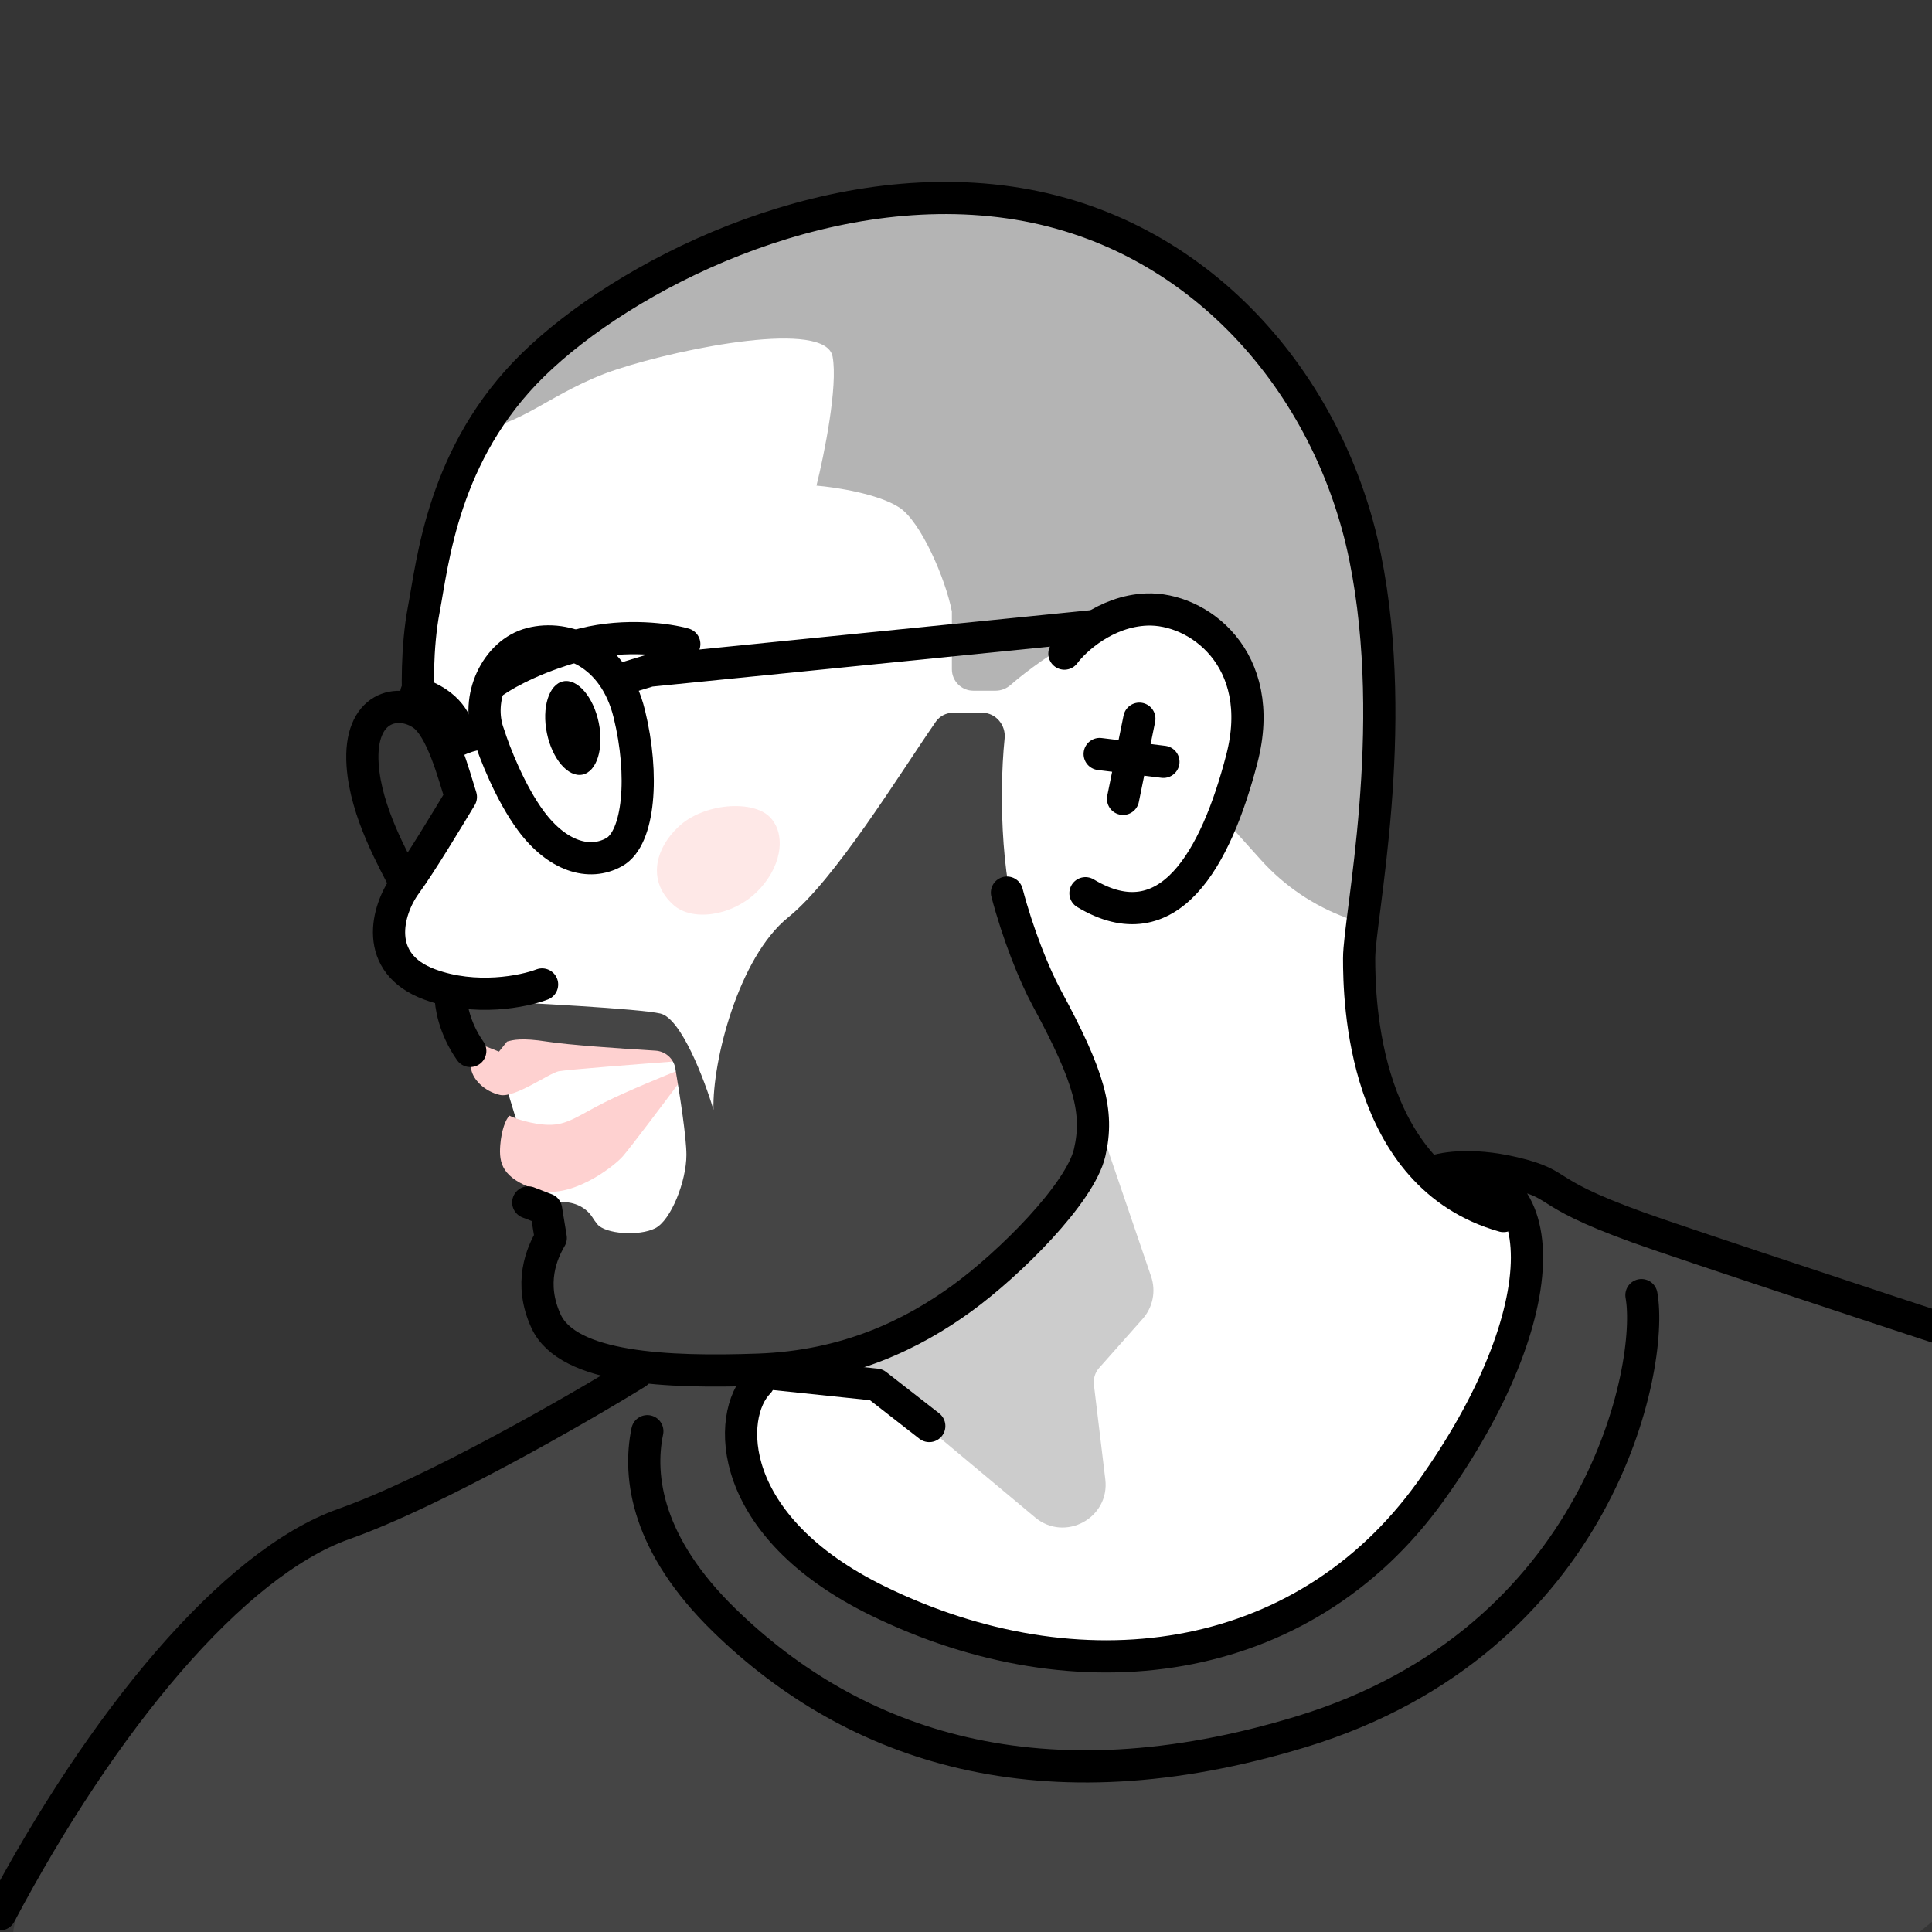
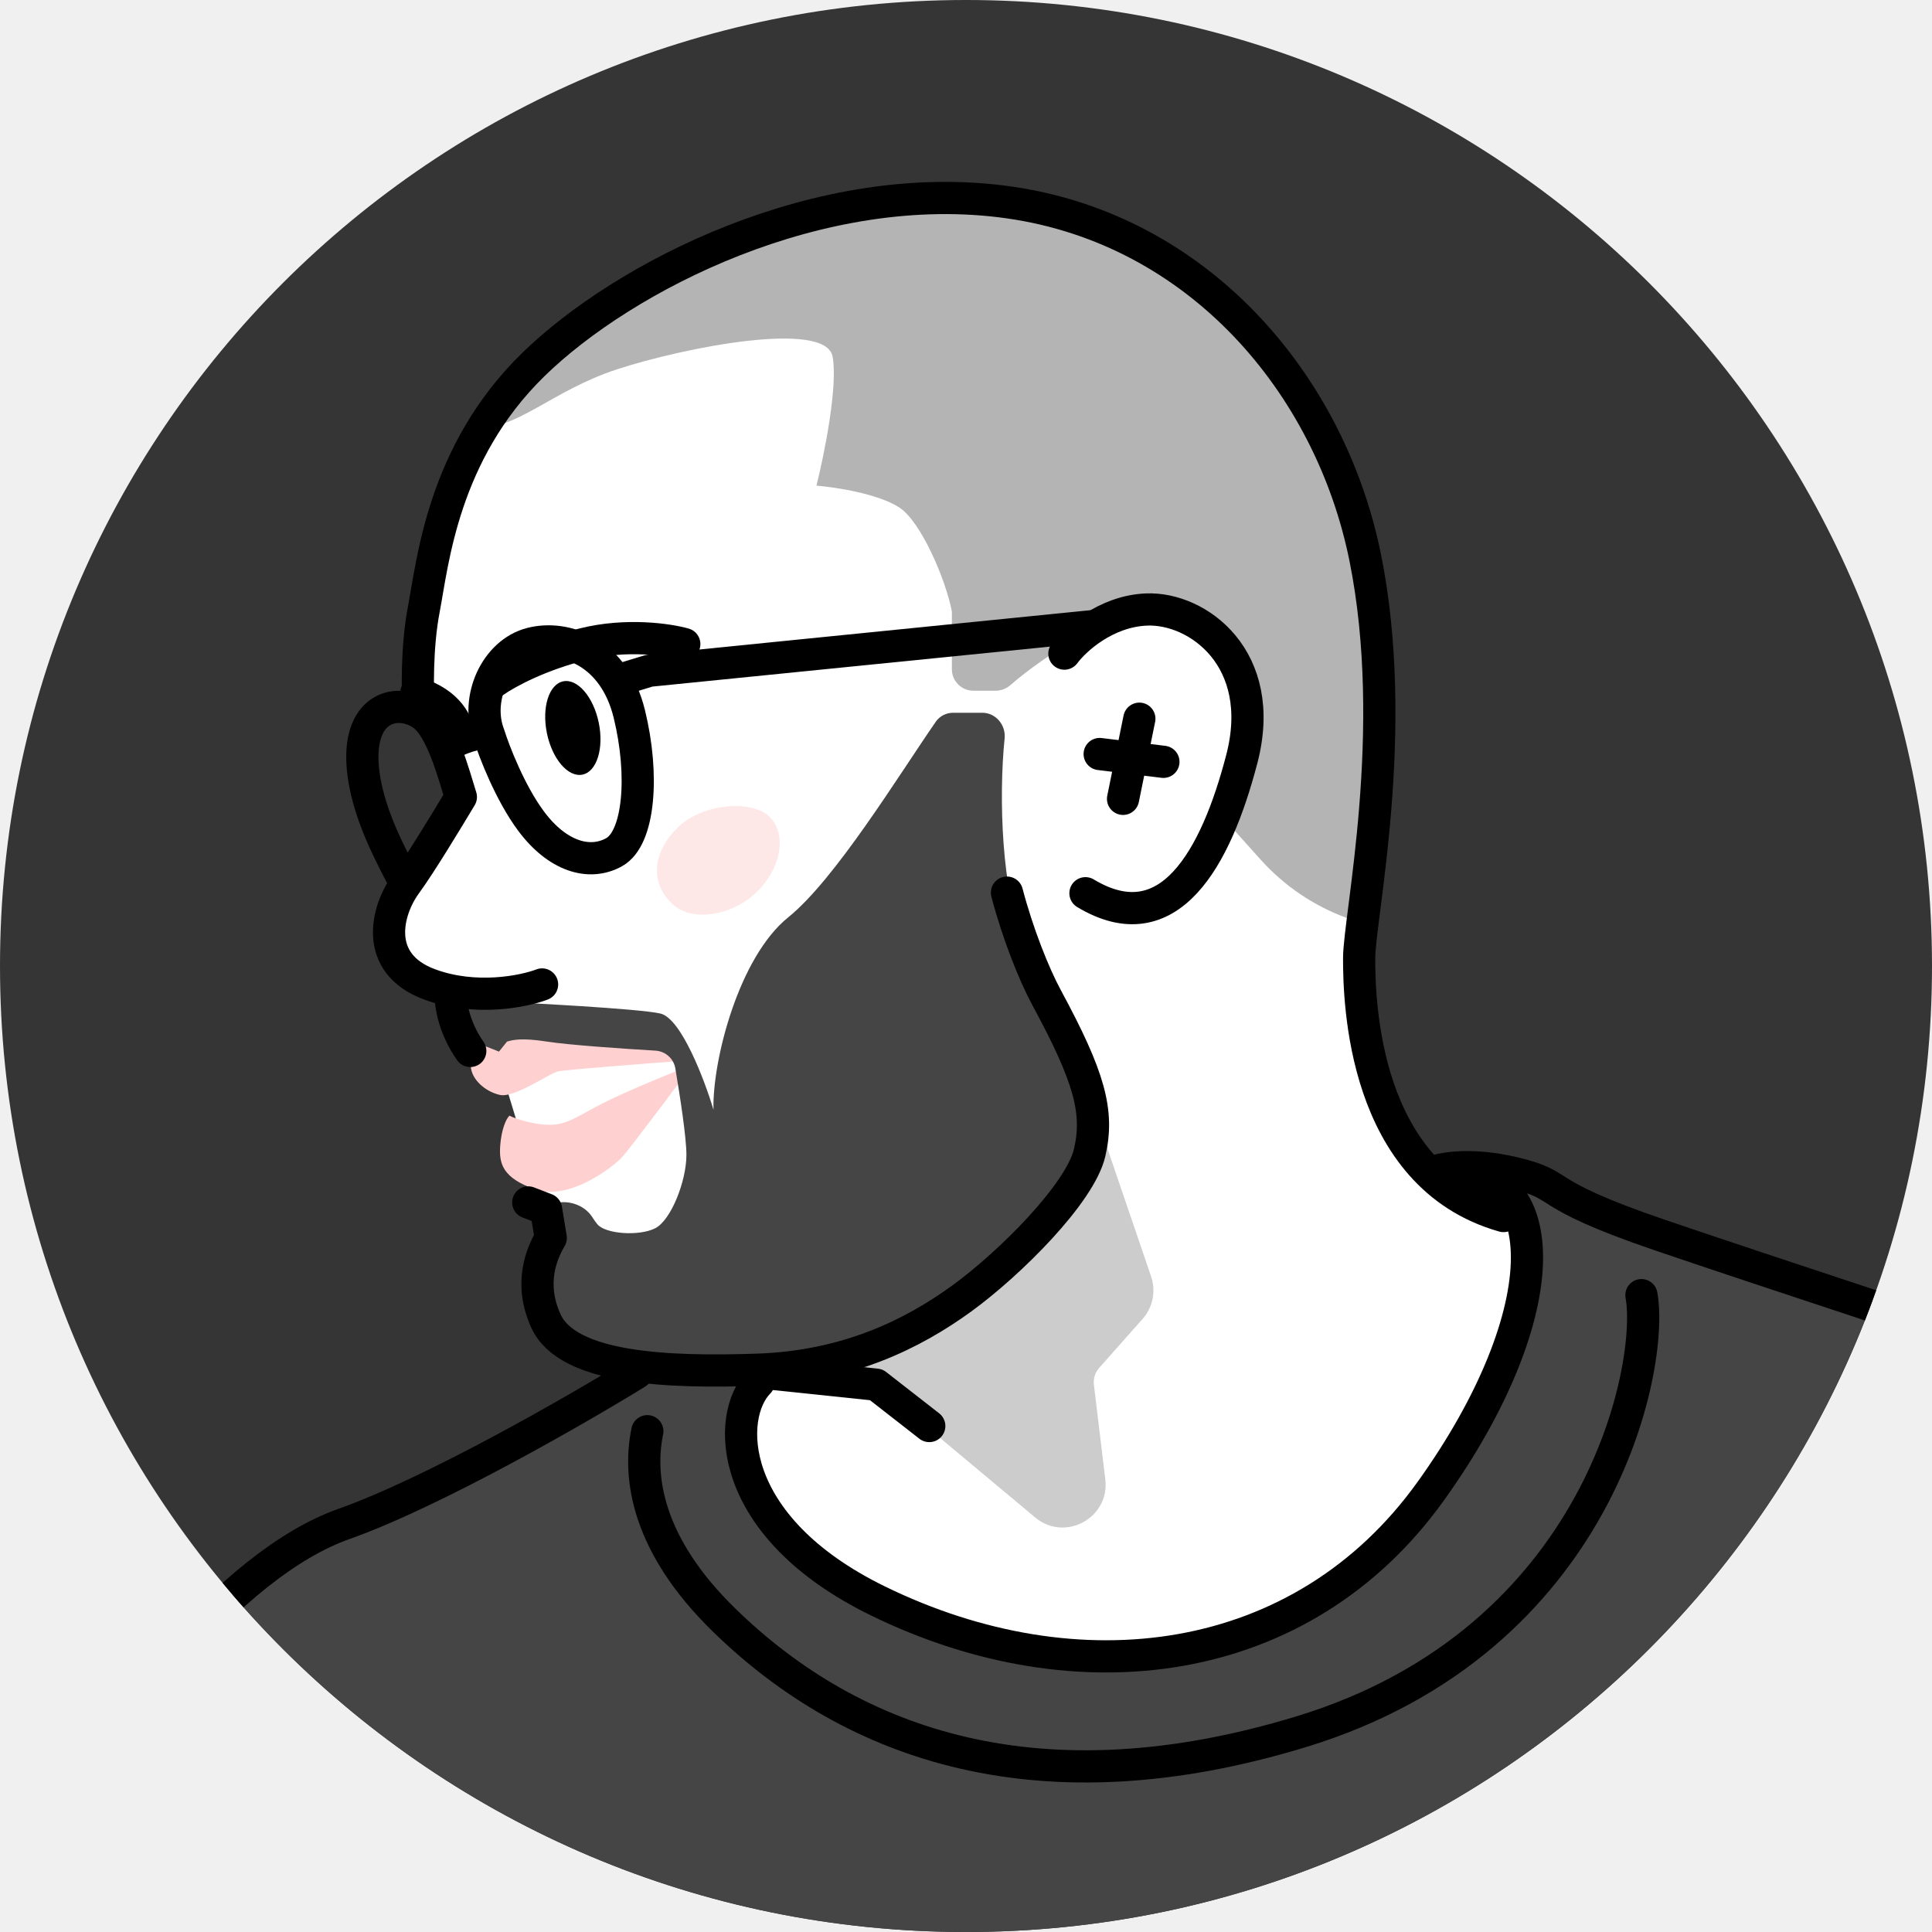
<svg xmlns="http://www.w3.org/2000/svg" width="90" height="90" viewBox="0 0 90 90" fill="none">
  <g clip-path="url(#clip0_3486_123)">
    <rect width="90" height="90" transform="matrix(-1 0 0 1 90 0)" fill="#353535" />
    <path d="M23.561 50.564L23.998 51.998L25.06 55.621L26.497 56.808L35.367 64.117C33.806 66.616 34.805 68.428 35.93 70.364C37.054 72.301 39.803 75.175 48.362 76.611C56.92 78.048 61.044 75.05 66.978 68.927C71.726 64.03 71.705 58.557 71.102 56.433C70.56 56.35 69.09 55.946 67.541 54.996C65.604 53.809 64.542 51.06 63.73 46.875C63.08 43.526 64.001 37.691 64.542 35.193C60.211 29.884 50.661 18.553 47.112 15.703C42.677 12.14 34.868 12.142 27.309 15.703C21.261 18.551 19.958 25.261 20.062 28.259C19.562 31.82 20.062 32.447 20.562 33.634C20.962 34.584 21.353 36.112 21.499 36.757C20.187 38.444 17.688 42.204 18.188 43.753C18.688 45.302 21.353 45.814 22.623 45.877L23.561 50.564Z" fill="white" />
    <path d="M41.898 23.644C42.886 24.29 44.038 26.929 44.342 28.484V31.176C44.342 31.728 44.79 32.176 45.342 32.176H46.381C46.642 32.176 46.891 32.073 47.087 31.9C48.653 30.52 51.882 28.551 53.449 28.351C55.542 28.082 57.258 29.332 57.736 31.504C58.204 33.628 57.714 36.935 57.249 38.402L58.739 40.059C59.829 41.27 61.198 42.197 62.727 42.758L63.582 43.072C63.761 42.249 64.215 39.615 64.602 35.665C65.085 30.727 63.049 22.442 61.113 18.865C60.214 17.203 57.581 14.578 53.449 11.68C49.316 8.781 44.045 7.7 34.653 10.652C27.139 13.014 23.042 17.862 21.933 19.991C24.133 20.045 25.636 18.223 28.748 17.203C31.861 16.183 38.463 14.892 38.785 16.61C39.043 17.984 38.392 21.191 38.034 22.623C38.911 22.695 40.911 22.999 41.898 23.644Z" fill="#B4B4B4" />
    <path d="M24.737 38.247C23.765 36.938 23.025 35.024 22.776 34.231C22.122 32.54 23.103 30.401 24.737 29.981C26.371 29.56 28.614 30.401 29.314 33.25C30.015 36.099 29.781 39.041 28.614 39.695C27.446 40.349 25.952 39.882 24.737 38.247Z" stroke="black" stroke-width="1.5" stroke-linecap="round" stroke-linejoin="round" />
    <path d="M20.722 34.791C21.033 34.59 21.851 34.176 22.636 34.139M28.887 31.659L30.249 31.244L50.864 29.172" stroke="black" stroke-width="1.5" stroke-linecap="round" stroke-linejoin="round" />
    <path d="M23.304 53.343C23.358 52.66 23.552 52.144 23.732 51.971C23.973 52.106 24.812 52.38 25.532 52.398C26.431 52.421 26.926 51.972 28.186 51.341C29.193 50.837 30.959 50.112 31.716 49.812V50.329C30.967 51.333 29.378 53.446 29.018 53.86C28.568 54.376 26.498 55.951 24.947 55.411C23.395 54.872 23.237 54.197 23.304 53.343Z" fill="#FED1D0" />
    <path d="M13.467 72.268C14.657 71.247 24.872 66.319 29.83 63.983H35.037C34.576 64.514 33.932 66.299 35.037 69.19C36.418 72.802 43.75 76.84 52.251 77.159C60.752 77.478 64.683 72.268 68.827 65.577C72.142 60.224 71.129 55.977 70.209 54.523C71.59 55.126 74.735 56.481 76.265 57.076C77.796 57.671 88.875 61.078 94.223 62.707L97.198 83.64C91.213 88.563 79.113 98.431 78.603 98.516C77.966 98.622 -4.067 101.704 0.821 89.165C5.709 76.627 11.979 73.545 13.467 72.268Z" fill="#454545" />
    <path d="M21.934 49.677C21.916 49.208 22.106 48.807 22.203 48.665V48.125L22.675 48.35L23.395 47.879L31.312 48.665L31.604 49.431C29.895 49.558 26.386 49.831 26.026 49.903C25.577 49.993 23.98 51.163 23.283 51.005C22.585 50.848 21.956 50.263 21.934 49.677Z" fill="#FED1D0" />
    <path d="M49.584 30.448C50.066 29.795 51.507 28.47 53.413 28.393C55.795 28.298 59.065 30.68 57.85 35.35C56.636 40.02 54.441 43.945 50.565 41.61" stroke="black" stroke-width="1.5" stroke-linecap="round" stroke-linejoin="round" />
    <path d="M53.075 33.48L52.316 37.213" stroke="black" stroke-width="1.5" stroke-linecap="round" stroke-linejoin="round" />
    <path d="M51.227 35.125L54.196 35.489" stroke="black" stroke-width="1.5" stroke-linecap="round" stroke-linejoin="round" />
    <path d="M19.507 33.108C19.445 32.269 19.404 30.151 19.741 28.393C20.161 26.196 20.628 21.105 24.831 16.996C29.034 12.886 38.188 8.17 47.015 9.431C55.842 10.692 61.96 17.884 63.595 25.964C65.229 34.044 63.314 42.73 63.314 44.645C63.315 46.56 63.455 54.78 70.04 56.648" stroke="black" stroke-width="1.5" stroke-linecap="round" stroke-linejoin="round" />
    <path d="M22.122 46.605C20.908 47.681 21.391 49.198 21.911 49.596L22.544 48.71L23.244 48.988L23.618 48.522C23.882 48.444 24.289 48.335 25.484 48.522C26.494 48.679 28.928 48.848 30.533 48.943C30.996 48.971 31.381 49.309 31.459 49.766C31.684 51.092 31.976 53.004 31.976 53.799C31.976 55.013 31.262 56.847 30.515 57.221C29.768 57.594 28.193 57.489 27.82 57.022C27.739 56.921 27.66 56.809 27.585 56.691C27.27 56.2 26.638 55.94 26.058 56.013C25.456 56.088 24.853 56.015 24.484 55.724L25.035 57.221C24.101 59.229 24.13 62.159 26.418 63.327C28.707 64.494 34.451 65.475 40.85 63.327C45.542 61.751 49.389 57.125 51.088 54.471C51.367 54.035 51.506 53.524 51.488 53.007C51.311 48.034 49.046 46.87 47.668 43.805C46.669 41.582 46.514 37.185 46.799 34.399C46.863 33.775 46.386 33.203 45.758 33.203H44.4C44.077 33.203 43.774 33.357 43.591 33.623C41.853 36.135 38.905 40.969 36.718 42.733C34.401 44.601 33.175 49.44 33.237 51.697C32.817 50.296 31.733 47.438 30.762 47.214C29.79 46.989 24.597 46.715 22.122 46.605Z" fill="#454545" />
    <path opacity="0.5" d="M35.876 38.076C36.672 38.915 36.376 40.487 35.216 41.588C34.055 42.689 32.24 42.929 31.376 42.16C30.189 41.104 30.447 39.614 31.607 38.513C32.768 37.412 35.081 37.238 35.876 38.076Z" fill="#FED1D0" />
    <path d="M34.736 63.867L40.818 64.503L43.289 66.43" stroke="black" stroke-width="1.5" stroke-linecap="round" stroke-linejoin="round" />
    <path d="M18.899 41.188C19.609 40.215 20.814 38.214 21.469 37.126C21.142 36.099 20.591 33.931 19.694 33.296C18.573 32.502 16.705 32.878 16.892 35.633C17.041 37.838 18.339 40.068 18.899 41.188ZM18.899 41.188C18.012 42.404 17.359 44.879 20.021 45.86C22.15 46.644 24.395 46.187 25.252 45.86" stroke="black" stroke-width="1.5" stroke-linecap="round" stroke-linejoin="round" />
    <path d="M35.339 64.401C33.829 65.925 33.763 71.089 40.894 74.576C50.211 79.131 60.653 77.803 66.631 69.49C72.609 61.177 72.656 53.704 66.631 54.638C67.067 54.437 68.452 54.154 70.507 54.638C73.076 55.244 71.441 55.527 77.326 57.535C82.034 59.142 93.112 62.782 98.063 64.401L106.073 86.361" stroke="black" stroke-width="1.5" stroke-linecap="round" stroke-linejoin="round" />
    <path d="M29.657 63.957C26.843 65.689 20.175 69.521 16.019 70.992C10.824 72.832 4.762 80.192 0 89.175" stroke="black" stroke-width="1.5" stroke-linecap="round" stroke-linejoin="round" />
    <ellipse cx="26.685" cy="33.912" rx="1.232" ry="2.219" transform="rotate(-11.6788 26.6849 33.9117)" fill="black" />
    <path d="M30.155 66.671C29.707 68.834 30.155 71.983 33.734 75.472C39.775 81.362 48.525 84.355 60.62 80.669C74.565 76.418 77.062 63.613 76.465 60.332" stroke="black" stroke-width="1.5" stroke-linecap="round" stroke-linejoin="round" />
    <path d="M21.346 34.211C21.337 33.766 20.933 32.758 19.392 32.281" stroke="black" stroke-width="1.5" stroke-linecap="round" stroke-linejoin="round" />
    <path d="M23.007 31.763C23.694 31.284 25.184 30.503 27.181 30.003C29.179 29.502 31.144 29.794 31.877 30.003" stroke="black" stroke-width="1.5" stroke-linecap="round" stroke-linejoin="round" />
    <path opacity="0.2" d="M40.882 64.556L35.654 64.06C37.453 63.699 41.446 62.563 43.704 60.903C45.962 59.242 49.848 55.12 51.508 53.266L53.624 59.467C53.856 60.148 53.705 60.902 53.227 61.44L51.203 63.723C51.013 63.937 50.924 64.222 50.958 64.506L51.489 68.913C51.706 70.712 49.611 71.849 48.221 70.688L40.882 64.556Z" fill="black" />
    <path d="M20.998 46.375C20.985 46.786 21.15 47.879 21.907 48.957" stroke="black" stroke-width="1.5" stroke-linecap="round" stroke-linejoin="round" />
    <path d="M46.908 41.582C47.41 43.492 48.166 45.388 48.76 46.486C50.761 50.183 51.198 51.797 50.761 53.69C50.325 55.582 47.05 58.856 44.794 60.494C42.538 62.131 39.491 63.661 35.306 63.806C31.122 63.952 26.456 63.768 25.437 61.549C24.622 59.773 25.244 58.372 25.656 57.669L25.437 56.334L24.608 56.014" stroke="black" stroke-width="1.5" stroke-linecap="round" stroke-linejoin="round" />
  </g>
  <defs>
    <clipPath id="clip0_3486_123">
-       <rect width="90" height="90" fill="white" transform="matrix(-1 0 0 1 90 0)" />
+       <circle cx="45" cy="45" r="45" />
    </clipPath>
  </defs>
</svg>
